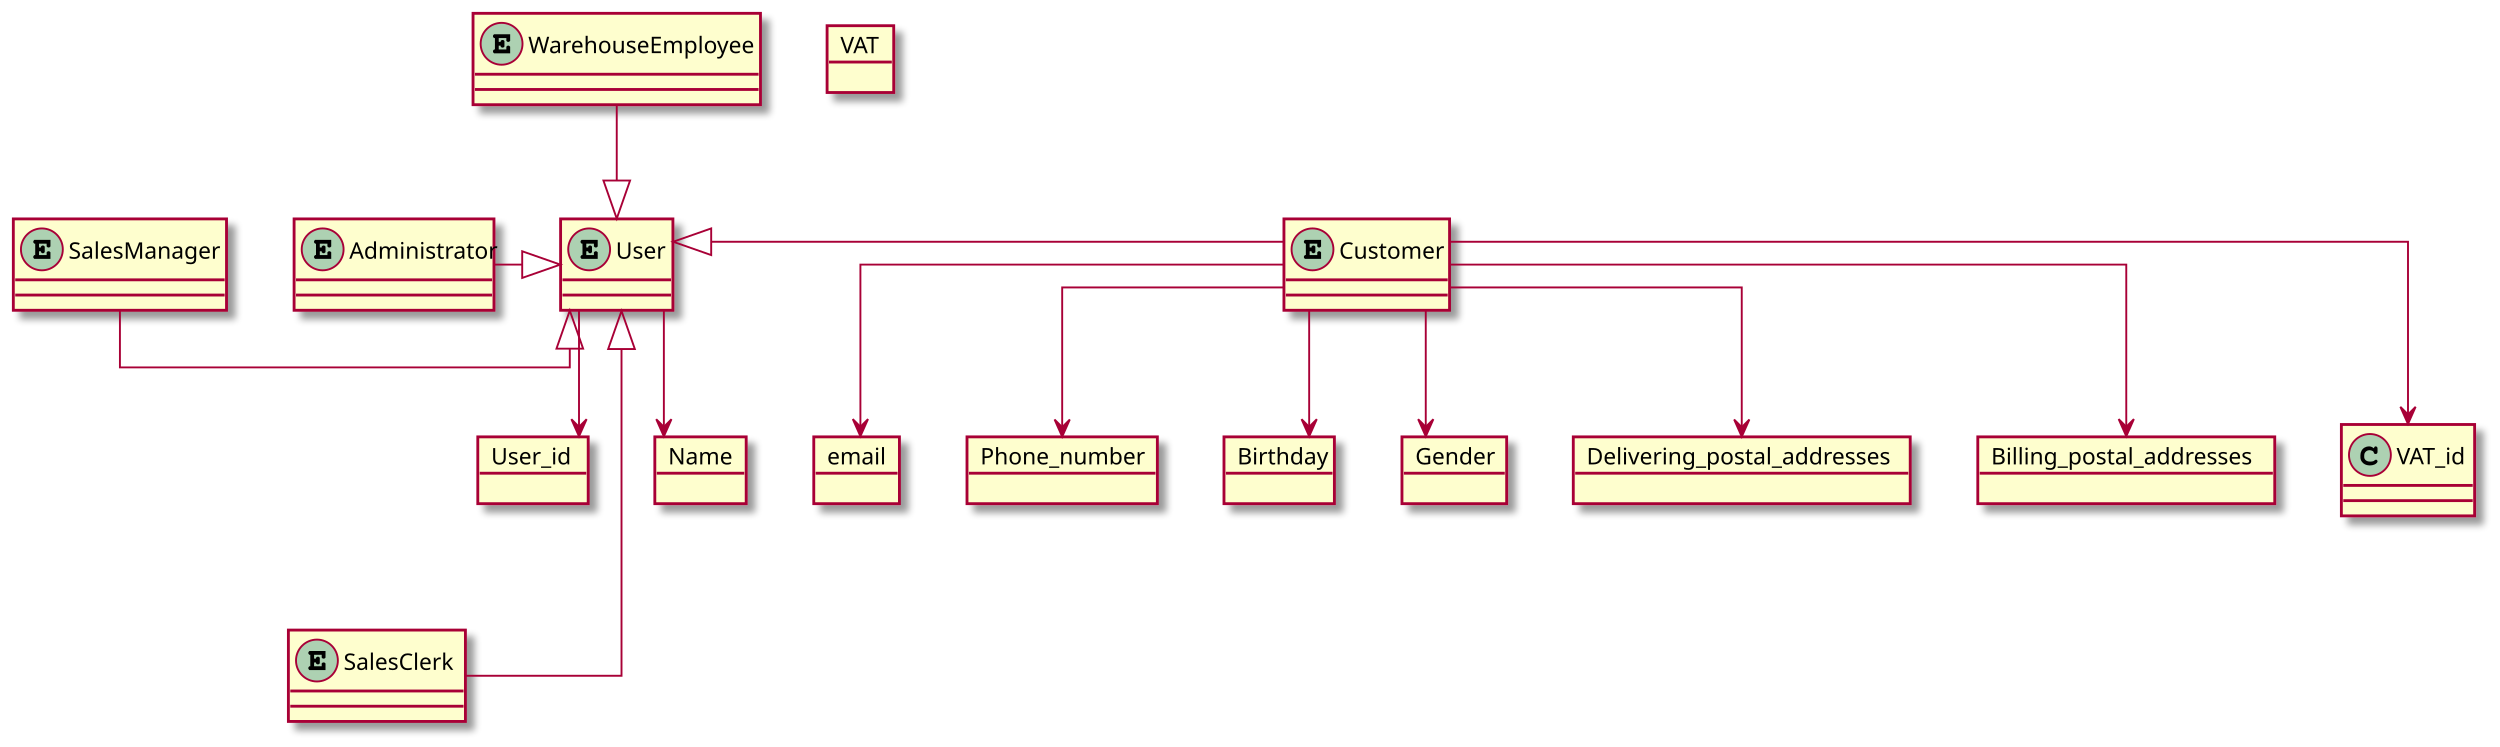
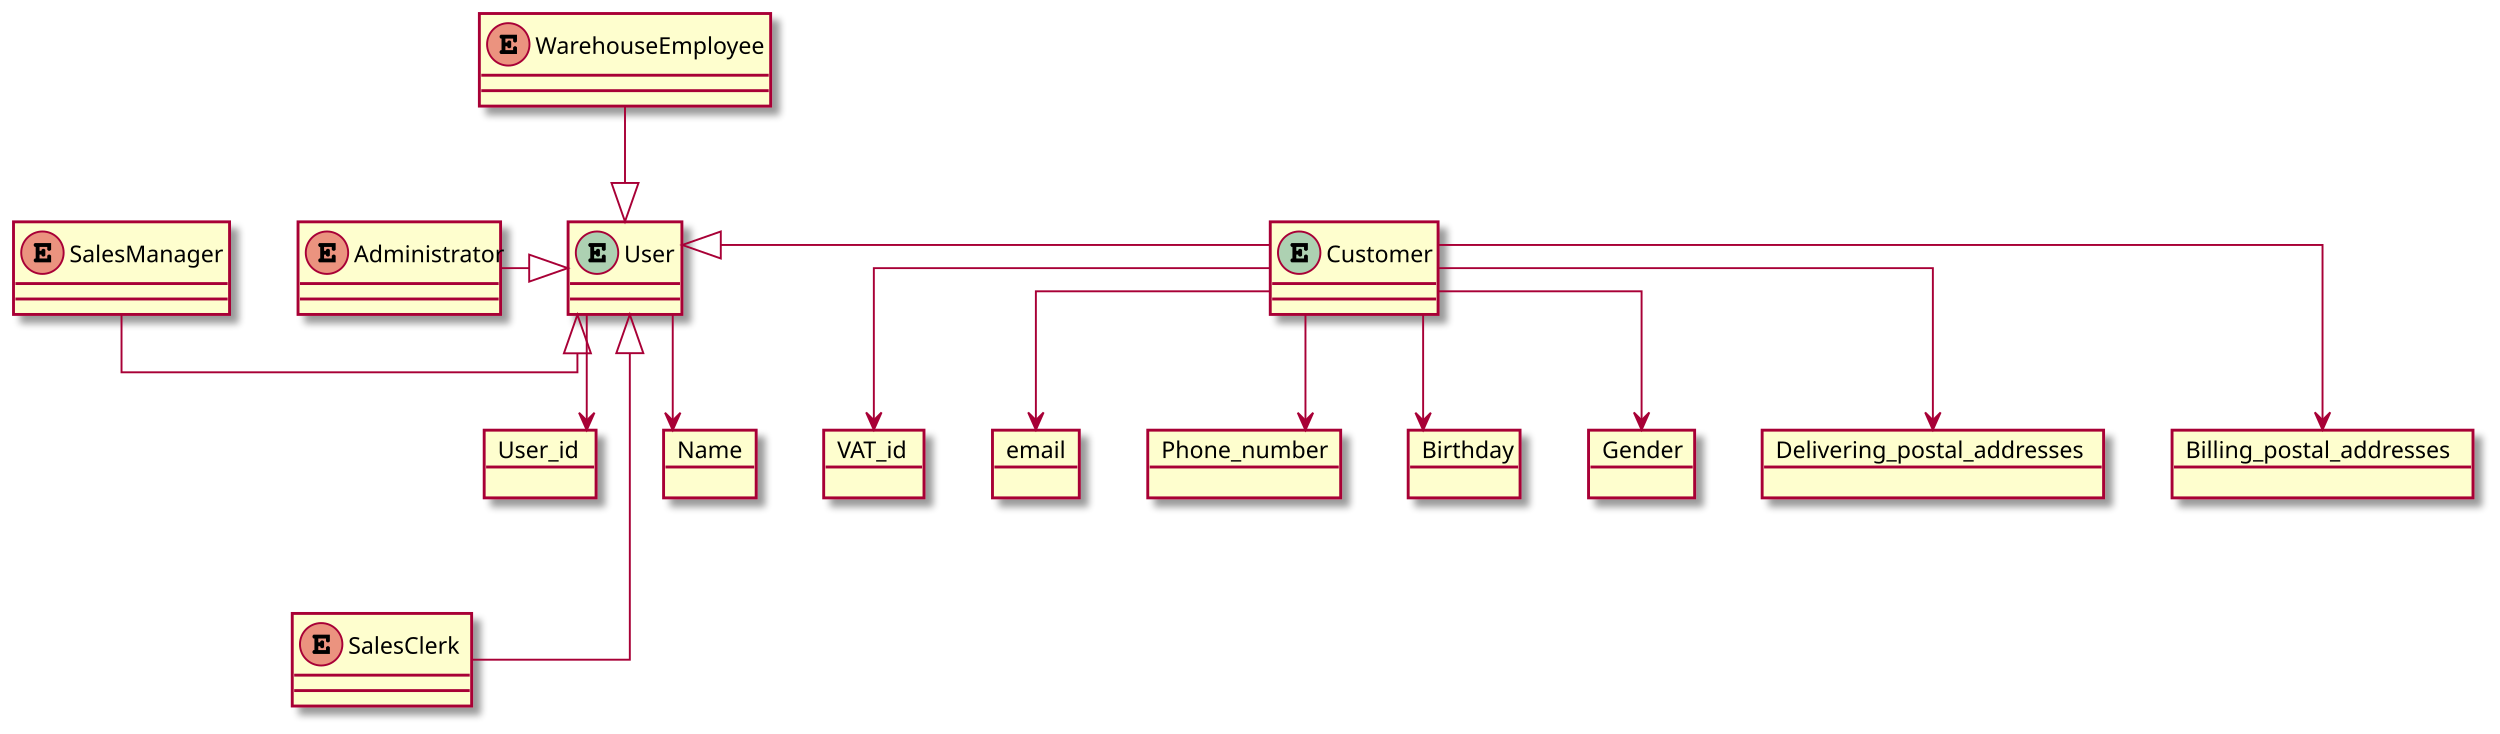
- <svg xmlns="http://www.w3.org/2000/svg" contentScriptType="application/ecmascript" contentStyleType="text/css" height="353.7px" preserveAspectRatio="none" style="width:1182px;height:353px;" version="1.1" viewBox="0 0 1182 353" width="1182.6px" zoomAndPan="magnify">
+ <svg xmlns="http://www.w3.org/2000/svg" contentScriptType="application/ecmascript" contentStyleType="text/css" height="380px" preserveAspectRatio="none" style="width:1296px;height:380px;background:#FFFFFF;" version="1.1" viewBox="0 0 1296 380" width="1296px" zoomAndPan="magnify">
  <defs>
-     <filter height="300%" id="f14wcmau932thg" width="300%" x="-1" y="-1">
-       <feGaussianBlur result="blurOut" stdDeviation="1.8" />
+     <filter height="300%" id="fyjrek4fvfn3y" width="300%" x="-1" y="-1">
+       <feGaussianBlur result="blurOut" stdDeviation="2.0" />
      <feColorMatrix in="blurOut" result="blurOut2" type="matrix" values="0 0 0 0 0 0 0 0 0 0 0 0 0 0 0 0 0 0 .4 0" />
-       <feOffset dx="3.6" dy="3.6" in="blurOut2" result="blurOut3" />
+       <feOffset dx="4.0" dy="4.0" in="blurOut2" result="blurOut3" />
      <feBlend in="SourceGraphic" in2="blurOut3" mode="normal" />
    </filter>
  </defs>
  <g>
-     <rect codeLine="7" fill="#FEFECE" filter="url(#f14wcmau932thg)" height="43.2" id="Customer" style="stroke:#A80036;stroke-width:1.35;" width="78.3" x="607.05" y="103.5" />
-     <ellipse cx="620.55" cy="117.9" fill="#ADD1B2" rx="9.9" ry="9.9" style="stroke:#A80036;stroke-width:0.9;" />
-     <path d="M619.2,118.8 L619.2,120.6 L622.8,120.6 L622.8,119.7 L622.8,119.264 L623.362,118.8 L623.7,118.8 L624.038,118.8 L624.6,119.264 L624.6,119.7 L624.6,122.4 L617.4,122.4 L616.964,122.4 L616.5,121.838 L616.5,121.5 L616.5,121.162 L616.964,120.6 L617.4,120.6 L617.4,120.6 L617.4,115.2 L617.4,115.2 L616.964,115.2 L616.5,114.638 L616.5,114.3 L616.5,113.963 L616.964,113.4 L617.4,113.4 L624.6,113.4 L624.6,116.1 L624.6,116.536 L624.038,117 L623.7,117 L623.362,117 L622.8,116.536 L622.8,116.1 L622.8,115.2 L619.2,115.2 L619.2,117 L620.1,117 L620.1,116.564 L620.1,116.564 L620.663,116.1 L621,116.1 L621.337,116.1 L621.9,116.564 L621.9,117 L621.9,118.8 L621.9,119.236 L621.337,119.7 L621.337,119.7 L621,119.7 L620.663,119.7 L620.1,119.236 L620.1,119.236 L620.1,118.8 L619.2,118.8 Z " fill="#000000" />
-     <text fill="#000000" font-family="sans-serif" font-size="10.8" lengthAdjust="spacing" textLength="49.5" x="633.15" y="122.319">Customer</text>
-     <line style="stroke:#A80036;stroke-width:1.35;" x1="607.95" x2="684.45" y1="132.3" y2="132.3" />
-     <line style="stroke:#A80036;stroke-width:1.35;" x1="607.95" x2="684.45" y1="139.5" y2="139.5" />
-     <rect codeLine="8" fill="#FEFECE" filter="url(#f14wcmau932thg)" height="43.2" id="User" style="stroke:#A80036;stroke-width:1.35;" width="53.1" x="265.05" y="103.5" />
-     <ellipse cx="278.55" cy="117.9" fill="#ADD1B2" rx="9.9" ry="9.9" style="stroke:#A80036;stroke-width:0.9;" />
-     <path d="M277.2,118.8 L277.2,120.6 L280.8,120.6 L280.8,119.7 L280.8,119.264 L281.363,118.8 L281.7,118.8 L282.038,118.8 L282.6,119.264 L282.6,119.7 L282.6,122.4 L275.4,122.4 L274.964,122.4 L274.5,121.838 L274.5,121.5 L274.5,121.162 L274.964,120.6 L275.4,120.6 L275.4,120.6 L275.4,115.2 L275.4,115.2 L274.964,115.2 L274.5,114.638 L274.5,114.3 L274.5,113.963 L274.964,113.4 L275.4,113.4 L282.6,113.4 L282.6,116.1 L282.6,116.536 L282.038,117 L281.7,117 L281.363,117 L280.8,116.536 L280.8,116.1 L280.8,115.2 L277.2,115.2 L277.2,117 L278.1,117 L278.1,116.564 L278.1,116.564 L278.663,116.1 L279,116.1 L279.337,116.1 L279.9,116.564 L279.9,117 L279.9,118.8 L279.9,119.236 L279.337,119.7 L279.337,119.7 L279,119.7 L278.663,119.7 L278.1,119.236 L278.1,119.236 L278.1,118.8 L277.2,118.8 Z " fill="#000000" />
-     <text fill="#000000" font-family="sans-serif" font-size="10.8" lengthAdjust="spacing" textLength="24.3" x="291.15" y="122.319">User</text>
-     <line style="stroke:#A80036;stroke-width:1.35;" x1="265.95" x2="317.25" y1="132.3" y2="132.3" />
-     <line style="stroke:#A80036;stroke-width:1.35;" x1="265.95" x2="317.25" y1="139.5" y2="139.5" />
-     <rect codeLine="9" fill="#FEFECE" filter="url(#f14wcmau932thg)" height="43.2" id="WarehouseEmployee" style="stroke:#A80036;stroke-width:1.35;" width="135.9" x="223.65" y="6.3" />
-     <ellipse cx="237.15" cy="20.7" fill="#ADD1B2" rx="9.9" ry="9.9" style="stroke:#A80036;stroke-width:0.9;" />
-     <path d="M235.8,21.6 L235.8,23.4 L239.4,23.4 L239.4,22.5 L239.4,22.064 L239.963,21.6 L240.3,21.6 L240.637,21.6 L241.2,22.064 L241.2,22.5 L241.2,25.2 L234,25.2 L233.564,25.2 L233.1,24.637 L233.1,24.3 L233.1,23.962 L233.564,23.4 L234,23.4 L234,23.4 L234,18 L234,18 L233.564,18 L233.1,17.438 L233.1,17.1 L233.1,16.762 L233.564,16.2 L234,16.2 L241.2,16.2 L241.2,18.9 L241.2,19.336 L240.637,19.8 L240.3,19.8 L239.963,19.8 L239.4,19.336 L239.4,18.9 L239.4,18 L235.8,18 L235.8,19.8 L236.7,19.8 L236.7,19.364 L236.7,19.364 L237.262,18.9 L237.6,18.9 L237.938,18.9 L238.5,19.364 L238.5,19.8 L238.5,21.6 L238.5,22.036 L237.938,22.5 L237.938,22.5 L237.6,22.5 L237.262,22.5 L236.7,22.036 L236.7,22.036 L236.7,21.6 L235.8,21.6 Z " fill="#000000" />
-     <text fill="#000000" font-family="sans-serif" font-size="10.8" lengthAdjust="spacing" textLength="107.1" x="249.75" y="25.119">WarehouseEmployee</text>
-     <line style="stroke:#A80036;stroke-width:1.35;" x1="224.55" x2="358.65" y1="35.1" y2="35.1" />
-     <line style="stroke:#A80036;stroke-width:1.35;" x1="224.55" x2="358.65" y1="42.3" y2="42.3" />
-     <rect codeLine="10" fill="#FEFECE" filter="url(#f14wcmau932thg)" height="43.2" id="SalesClerk" style="stroke:#A80036;stroke-width:1.35;" width="83.7" x="136.35" y="297.9" />
-     <ellipse cx="149.85" cy="312.3" fill="#ADD1B2" rx="9.9" ry="9.9" style="stroke:#A80036;stroke-width:0.9;" />
-     <path d="M148.5,313.2 L148.5,315 L152.1,315 L152.1,314.1 L152.1,313.664 L152.662,313.2 L153,313.2 L153.338,313.2 L153.9,313.664 L153.9,314.1 L153.9,316.8 L146.7,316.8 L146.264,316.8 L145.8,316.238 L145.8,315.9 L145.8,315.562 L146.264,315 L146.7,315 L146.7,315 L146.7,309.6 L146.7,309.6 L146.264,309.6 L145.8,309.038 L145.8,308.7 L145.8,308.363 L146.264,307.8 L146.7,307.8 L153.9,307.8 L153.9,310.5 L153.9,310.936 L153.338,311.4 L153,311.4 L152.662,311.4 L152.1,310.936 L152.1,310.5 L152.1,309.6 L148.5,309.6 L148.5,311.4 L149.4,311.4 L149.4,310.964 L149.4,310.964 L149.963,310.5 L150.3,310.5 L150.637,310.5 L151.2,310.964 L151.2,311.4 L151.2,313.2 L151.2,313.636 L150.637,314.1 L150.637,314.1 L150.3,314.1 L149.963,314.1 L149.4,313.636 L149.4,313.636 L149.4,313.2 L148.5,313.2 Z " fill="#000000" />
-     <text fill="#000000" font-family="sans-serif" font-size="10.8" lengthAdjust="spacing" textLength="54.9" x="162.45" y="316.719">SalesClerk</text>
-     <line style="stroke:#A80036;stroke-width:1.35;" x1="137.25" x2="219.15" y1="326.7" y2="326.7" />
-     <line style="stroke:#A80036;stroke-width:1.35;" x1="137.25" x2="219.15" y1="333.9" y2="333.9" />
-     <rect codeLine="11" fill="#FEFECE" filter="url(#f14wcmau932thg)" height="43.2" id="SalesManager" style="stroke:#A80036;stroke-width:1.35;" width="100.8" x="6.3" y="103.5" />
-     <ellipse cx="19.8" cy="117.9" fill="#ADD1B2" rx="9.9" ry="9.9" style="stroke:#A80036;stroke-width:0.9;" />
-     <path d="M18.45,118.8 L18.45,120.6 L22.05,120.6 L22.05,119.7 L22.05,119.264 L22.613,118.8 L22.95,118.8 L23.288,118.8 L23.85,119.264 L23.85,119.7 L23.85,122.4 L16.65,122.4 L16.214,122.4 L15.75,121.838 L15.75,121.5 L15.75,121.162 L16.214,120.6 L16.65,120.6 L16.65,120.6 L16.65,115.2 L16.65,115.2 L16.214,115.2 L15.75,114.638 L15.75,114.3 L15.75,113.963 L16.214,113.4 L16.65,113.4 L23.85,113.4 L23.85,116.1 L23.85,116.536 L23.288,117 L22.95,117 L22.613,117 L22.05,116.536 L22.05,116.1 L22.05,115.2 L18.45,115.2 L18.45,117 L19.35,117 L19.35,116.564 L19.35,116.564 L19.913,116.1 L20.25,116.1 L20.587,116.1 L21.15,116.564 L21.15,117 L21.15,118.8 L21.15,119.236 L20.587,119.7 L20.587,119.7 L20.25,119.7 L19.913,119.7 L19.35,119.236 L19.35,119.236 L19.35,118.8 L18.45,118.8 Z " fill="#000000" />
-     <text fill="#000000" font-family="sans-serif" font-size="10.8" lengthAdjust="spacing" textLength="72" x="32.4" y="122.319">SalesManager</text>
-     <line style="stroke:#A80036;stroke-width:1.35;" x1="7.2" x2="106.2" y1="132.3" y2="132.3" />
-     <line style="stroke:#A80036;stroke-width:1.35;" x1="7.2" x2="106.2" y1="139.5" y2="139.5" />
-     <rect codeLine="12" fill="#FEFECE" filter="url(#f14wcmau932thg)" height="43.2" id="Administrator" style="stroke:#A80036;stroke-width:1.35;" width="94.5" x="139.05" y="103.5" />
-     <ellipse cx="152.55" cy="117.9" fill="#ADD1B2" rx="9.9" ry="9.9" style="stroke:#A80036;stroke-width:0.9;" />
-     <path d="M151.2,118.8 L151.2,120.6 L154.8,120.6 L154.8,119.7 L154.8,119.264 L155.363,118.8 L155.7,118.8 L156.037,118.8 L156.6,119.264 L156.6,119.7 L156.6,122.4 L149.4,122.4 L148.964,122.4 L148.5,121.838 L148.5,121.5 L148.5,121.162 L148.964,120.6 L149.4,120.6 L149.4,120.6 L149.4,115.2 L149.4,115.2 L148.964,115.2 L148.5,114.638 L148.5,114.3 L148.5,113.963 L148.964,113.4 L149.4,113.4 L156.6,113.4 L156.6,116.1 L156.6,116.536 L156.037,117 L155.7,117 L155.363,117 L154.8,116.536 L154.8,116.1 L154.8,115.2 L151.2,115.2 L151.2,117 L152.1,117 L152.1,116.564 L152.1,116.564 L152.662,116.1 L153,116.1 L153.338,116.1 L153.9,116.564 L153.9,117 L153.9,118.8 L153.9,119.236 L153.338,119.7 L153.338,119.7 L153,119.7 L152.662,119.7 L152.1,119.236 L152.1,119.236 L152.1,118.8 L151.2,118.8 Z " fill="#000000" />
-     <text fill="#000000" font-family="sans-serif" font-size="10.8" lengthAdjust="spacing" textLength="65.7" x="165.15" y="122.319">Administrator</text>
-     <line style="stroke:#A80036;stroke-width:1.35;" x1="139.95" x2="232.65" y1="132.3" y2="132.3" />
-     <line style="stroke:#A80036;stroke-width:1.35;" x1="139.95" x2="232.65" y1="139.5" y2="139.5" />
-     <rect fill="#FEFECE" filter="url(#f14wcmau932thg)" height="31.584" style="stroke:#A80036;stroke-width:1.35;" width="31.5" x="391.05" y="12.15" />
-     <text fill="#000000" font-family="sans-serif" font-size="10.8" lengthAdjust="spacing" textLength="18.9" x="397.35" y="25.161">VAT</text>
-     <line style="stroke:#A80036;stroke-width:1.35;" x1="391.95" x2="421.65" y1="29.334" y2="29.334" />
-     <rect fill="#FEFECE" filter="url(#f14wcmau932thg)" height="31.584" style="stroke:#A80036;stroke-width:1.35;" width="40.5" x="384.75" y="206.55" />
-     <text fill="#000000" font-family="sans-serif" font-size="10.8" lengthAdjust="spacing" textLength="27.9" x="391.05" y="219.561">email</text>
-     <line style="stroke:#A80036;stroke-width:1.35;" x1="385.65" x2="424.35" y1="223.734" y2="223.734" />
-     <rect fill="#FEFECE" filter="url(#f14wcmau932thg)" height="31.584" style="stroke:#A80036;stroke-width:1.35;" width="90" x="457.2" y="206.55" />
-     <text fill="#000000" font-family="sans-serif" font-size="10.8" lengthAdjust="spacing" textLength="77.4" x="463.5" y="219.561">Phone_number</text>
-     <line style="stroke:#A80036;stroke-width:1.35;" x1="458.1" x2="546.3" y1="223.734" y2="223.734" />
-     <rect fill="#FEFECE" filter="url(#f14wcmau932thg)" height="31.584" style="stroke:#A80036;stroke-width:1.35;" width="52.2" x="578.7" y="206.55" />
-     <text fill="#000000" font-family="sans-serif" font-size="10.8" lengthAdjust="spacing" textLength="39.6" x="585" y="219.561">Birthday</text>
-     <line style="stroke:#A80036;stroke-width:1.35;" x1="579.6" x2="630" y1="223.734" y2="223.734" />
-     <rect fill="#FEFECE" filter="url(#f14wcmau932thg)" height="31.584" style="stroke:#A80036;stroke-width:1.35;" width="49.5" x="662.85" y="206.55" />
-     <text fill="#000000" font-family="sans-serif" font-size="10.8" lengthAdjust="spacing" textLength="36.9" x="669.15" y="219.561">Gender</text>
-     <line style="stroke:#A80036;stroke-width:1.35;" x1="663.75" x2="711.45" y1="223.734" y2="223.734" />
-     <rect fill="#FEFECE" filter="url(#f14wcmau932thg)" height="31.584" style="stroke:#A80036;stroke-width:1.35;" width="159.3" x="743.85" y="206.55" />
-     <text fill="#000000" font-family="sans-serif" font-size="10.8" lengthAdjust="spacing" textLength="146.7" x="750.15" y="219.561">Delivering_postal_addresses</text>
-     <line style="stroke:#A80036;stroke-width:1.35;" x1="744.75" x2="902.25" y1="223.734" y2="223.734" />
-     <rect fill="#FEFECE" filter="url(#f14wcmau932thg)" height="31.584" style="stroke:#A80036;stroke-width:1.35;" width="140.4" x="935.1" y="206.55" />
-     <text fill="#000000" font-family="sans-serif" font-size="10.8" lengthAdjust="spacing" textLength="127.8" x="941.4" y="219.561">Billing_postal_addresses</text>
-     <line style="stroke:#A80036;stroke-width:1.35;" x1="936" x2="1074.6" y1="223.734" y2="223.734" />
-     <rect fill="#FEFECE" filter="url(#f14wcmau932thg)" height="43.2" id="VAT_id" style="stroke:#A80036;stroke-width:1.35;" width="63" x="1107" y="200.7" />
-     <ellipse cx="1120.5" cy="215.1" fill="#ADD1B2" rx="9.9" ry="9.9" style="stroke:#A80036;stroke-width:0.9;" />
-     <path d="M1122.3,211.95 Q1122.483,211.5 1122.694,211.275 Q1122.905,211.05 1123.144,211.05 Q1123.566,211.05 1123.833,211.303 Q1124.1,211.556 1124.1,212.147 L1124.1,213.553 Q1124.1,214.144 1123.847,214.397 Q1123.594,214.65 1123.2,214.65 Q1122.848,214.65 1122.623,214.495 Q1122.398,214.341 1122.3,213.933 Q1122.258,213.652 1122.103,213.497 Q1121.822,213.202 1121.316,213.033 Q1120.809,212.85 1120.303,212.85 Q1119.67,212.85 1119.136,213.103 Q1118.616,213.356 1118.208,213.919 Q1117.8,214.481 1117.8,215.255 L1117.8,216.084 Q1117.8,217.012 1118.559,217.631 Q1119.319,218.25 1120.669,218.25 Q1121.47,218.25 1122.033,218.067 Q1122.356,217.969 1122.722,217.645 Q1122.961,217.463 1123.088,217.406 Q1123.214,217.35 1123.369,217.35 Q1123.664,217.35 1123.875,217.589 Q1124.1,217.814 1124.1,218.137 Q1124.1,218.447 1123.791,218.812 Q1123.341,219.347 1122.623,219.642 Q1121.681,220.05 1120.528,220.05 Q1119.178,220.05 1118.095,219.516 Q1117.223,219.094 1116.605,218.18 Q1116,217.266 1116,216.183 L1116,215.198 Q1116,214.073 1116.534,213.089 Q1117.083,212.105 1118.025,211.584 Q1118.981,211.05 1120.05,211.05 Q1120.697,211.05 1121.259,211.275 Q1121.822,211.5 1122.3,211.95 Z " fill="#000000" />
-     <text fill="#000000" font-family="sans-serif" font-size="10.8" lengthAdjust="spacing" textLength="34.2" x="1133.1" y="219.519">VAT_id</text>
-     <line style="stroke:#A80036;stroke-width:1.35;" x1="1107.9" x2="1169.1" y1="229.5" y2="229.5" />
-     <line style="stroke:#A80036;stroke-width:1.35;" x1="1107.9" x2="1169.1" y1="236.7" y2="236.7" />
-     <rect fill="#FEFECE" filter="url(#f14wcmau932thg)" height="31.584" style="stroke:#A80036;stroke-width:1.35;" width="52.2" x="225.9" y="206.55" />
-     <text fill="#000000" font-family="sans-serif" font-size="10.8" lengthAdjust="spacing" textLength="39.6" x="232.2" y="219.561">User_id</text>
-     <line style="stroke:#A80036;stroke-width:1.35;" x1="226.8" x2="277.2" y1="223.734" y2="223.734" />
-     <rect fill="#FEFECE" filter="url(#f14wcmau932thg)" height="31.584" style="stroke:#A80036;stroke-width:1.35;" width="43.2" x="309.6" y="206.55" />
-     <text fill="#000000" font-family="sans-serif" font-size="10.8" lengthAdjust="spacing" textLength="30.6" x="315.9" y="219.561">Name</text>
-     <line style="stroke:#A80036;stroke-width:1.35;" x1="310.5" x2="351.9" y1="223.734" y2="223.734" />
-     <path codeLine="21" d="M685.656,114.3 C802.476,114.3 1138.5,114.3 1138.5,114.3 C1138.5,114.3 1138.5,195.948 1138.5,195.948 " fill="none" id="Customer-to-VAT_id" style="stroke:#A80036;stroke-width:0.9;" />
-     <polygon fill="#A80036" points="1138.5,200.448,1142.1,192.348,1138.5,195.948,1134.9,192.348,1138.5,200.448" style="stroke:#A80036;stroke-width:0.9;" />
-     <path codeLine="22" d="M606.933,125.1 C539.019,125.1 406.8,125.1 406.8,125.1 C406.8,125.1 406.8,201.753 406.8,201.753 " fill="none" id="Customer-to-email" style="stroke:#A80036;stroke-width:0.9;" />
-     <polygon fill="#A80036" points="406.8,206.253,410.4,198.153,406.8,201.753,403.2,198.153,406.8,206.253" style="stroke:#A80036;stroke-width:0.9;" />
-     <path codeLine="23" d="M606.852,135.9 C564.219,135.9 502.2,135.9 502.2,135.9 C502.2,135.9 502.2,201.951 502.2,201.951 " fill="none" id="Customer-to-Phone_number" style="stroke:#A80036;stroke-width:0.9;" />
-     <polygon fill="#A80036" points="502.2,206.451,505.8,198.351,502.2,201.951,498.6,198.351,502.2,206.451" style="stroke:#A80036;stroke-width:0.9;" />
-     <path codeLine="24" d="M618.975,146.916 C618.975,146.916 618.975,201.807 618.975,201.807 " fill="none" id="Customer-to-Birthday" style="stroke:#A80036;stroke-width:0.9;" />
-     <polygon fill="#A80036" points="618.975,206.307,622.575,198.207,618.975,201.807,615.375,198.207,618.975,206.307" style="stroke:#A80036;stroke-width:0.9;" />
-     <path codeLine="25" d="M674.1,146.916 C674.1,146.916 674.1,201.807 674.1,201.807 " fill="none" id="Customer-to-Gender" style="stroke:#A80036;stroke-width:0.9;" />
-     <polygon fill="#A80036" points="674.1,206.307,677.7,198.207,674.1,201.807,670.5,198.207,674.1,206.307" style="stroke:#A80036;stroke-width:0.9;" />
-     <path codeLine="26" d="M685.548,135.9 C737.784,135.9 823.5,135.9 823.5,135.9 C823.5,135.9 823.5,201.951 823.5,201.951 " fill="none" id="Customer-to-Delivering_postal_addresses" style="stroke:#A80036;stroke-width:0.9;" />
-     <polygon fill="#A80036" points="823.5,206.451,827.1,198.351,823.5,201.951,819.9,198.351,823.5,206.451" style="stroke:#A80036;stroke-width:0.9;" />
-     <path codeLine="27" d="M685.656,125.1 C778.941,125.1 1005.3,125.1 1005.3,125.1 C1005.3,125.1 1005.3,201.753 1005.3,201.753 " fill="none" id="Customer-to-Billing_postal_addresses" style="stroke:#A80036;stroke-width:0.9;" />
-     <polygon fill="#A80036" points="1005.3,206.253,1008.9,198.153,1005.3,201.753,1001.7,198.153,1005.3,206.253" style="stroke:#A80036;stroke-width:0.9;" />
-     <path codeLine="31" d="M273.753,146.916 C273.753,146.916 273.753,201.807 273.753,201.807 " fill="none" id="User-to-User_id" style="stroke:#A80036;stroke-width:0.9;" />
-     <polygon fill="#A80036" points="273.753,206.307,277.353,198.207,273.753,201.807,270.153,198.207,273.753,206.307" style="stroke:#A80036;stroke-width:0.9;" />
-     <path codeLine="32" d="M313.875,146.916 C313.875,146.916 313.875,201.807 313.875,201.807 " fill="none" id="User-to-Name" style="stroke:#A80036;stroke-width:0.9;" />
-     <polygon fill="#A80036" points="313.875,206.307,317.475,198.207,313.875,201.807,310.275,198.207,313.875,206.307" style="stroke:#A80036;stroke-width:0.9;" />
-     <path codeLine="34" d="M336.249,114.3 C336.249,114.3 606.843,114.3 606.843,114.3 " fill="none" id="User-backto-Customer" style="stroke:#A80036;stroke-width:0.9;" />
-     <polygon fill="none" points="336.249,120.6,318.249,114.3,336.249,108,336.249,120.6" style="stroke:#A80036;stroke-width:0.9;" />
-     <path codeLine="35" d="M291.6,49.716 C291.6,49.716 291.6,85.356 291.6,85.356 " fill="none" id="WarehouseEmployee-to-User" style="stroke:#A80036;stroke-width:0.9;" />
-     <polygon fill="none" points="297.9,85.356,291.6,103.356,285.3,85.356,297.9,85.356" style="stroke:#A80036;stroke-width:0.9;" />
-     <path codeLine="36" d="M293.85,165.024 C293.85,165.024 293.85,319.5 293.85,319.5 C293.85,319.5 253.35,319.5 220.275,319.5 " fill="none" id="User-backto-SalesClerk" style="stroke:#A80036;stroke-width:0.9;" />
-     <polygon fill="none" points="287.55,165.024,293.85,147.024,300.15,165.024,287.55,165.024" style="stroke:#A80036;stroke-width:0.9;" />
-     <path codeLine="37" d="M56.7,146.844 C56.7,159.777 56.7,173.7 56.7,173.7 C56.7,173.7 269.397,173.7 269.397,173.7 C269.397,173.7 269.397,164.844 269.397,164.844 " fill="none" id="SalesManager-to-User" style="stroke:#A80036;stroke-width:0.9;" />
-     <polygon fill="none" points="263.097,164.844,269.397,146.844,275.697,164.844,263.097,164.844" style="stroke:#A80036;stroke-width:0.9;" />
-     <path codeLine="38" d="M233.712,125.1 C233.712,125.1 246.897,125.1 246.897,125.1 " fill="none" id="Administrator-to-User" style="stroke:#A80036;stroke-width:0.9;" />
-     <polygon fill="none" points="246.897,118.8,264.897,125.1,246.897,131.4,246.897,118.8" style="stroke:#A80036;stroke-width:0.9;" />
+     <rect codeLine="7" fill="#FEFECE" filter="url(#fyjrek4fvfn3y)" height="48" id="Customer" style="stroke:#A80036;stroke-width:1.5;" width="87" x="658.5" y="115" />
+     <ellipse cx="673.5" cy="131" fill="#ADD1B2" rx="11" ry="11" style="stroke:#A80036;stroke-width:1.0;" />
+     <path d="M672,132 L672,134 L676,134 L676,133 L676,132.516 L676.625,132 L677,132 L677.375,132 L678,132.516 L678,133 L678,136 L670,136 L669.516,136 L669,135.375 L669,135 L669,134.625 L669.516,134 L670,134 L670,134 L670,128 L670,128 L669.516,128 L669,127.375 L669,127 L669,126.625 L669.516,126 L670,126 L678,126 L678,129 L678,129.484 L677.375,130 L677,130 L676.625,130 L676,129.484 L676,129 L676,128 L672,128 L672,130 L673,130 L673,129.516 L673,129.516 L673.625,129 L674,129 L674.375,129 L675,129.516 L675,130 L675,132 L675,132.484 L674.375,133 L674.375,133 L674,133 L673.625,133 L673,132.484 L673,132.484 L673,132 L672,132 Z " fill="#000000" />
+     <text fill="#000000" font-family="sans-serif" font-size="12" lengthAdjust="spacing" textLength="55" x="687.5" y="135.91">Customer</text>
+     <line style="stroke:#A80036;stroke-width:1.5;" x1="659.5" x2="744.5" y1="147" y2="147" />
+     <line style="stroke:#A80036;stroke-width:1.5;" x1="659.5" x2="744.5" y1="155" y2="155" />
+     <rect codeLine="8" fill="#FEFECE" filter="url(#fyjrek4fvfn3y)" height="48" id="User" style="stroke:#A80036;stroke-width:1.5;" width="59" x="294.5" y="115" />
+     <ellipse cx="309.5" cy="131" fill="#ADD1B2" rx="11" ry="11" style="stroke:#A80036;stroke-width:1.0;" />
+     <path d="M308,132 L308,134 L312,134 L312,133 L312,132.516 L312.625,132 L313,132 L313.375,132 L314,132.516 L314,133 L314,136 L306,136 L305.516,136 L305,135.375 L305,135 L305,134.625 L305.516,134 L306,134 L306,134 L306,128 L306,128 L305.516,128 L305,127.375 L305,127 L305,126.625 L305.516,126 L306,126 L314,126 L314,129 L314,129.484 L313.375,130 L313,130 L312.625,130 L312,129.484 L312,129 L312,128 L308,128 L308,130 L309,130 L309,129.516 L309,129.516 L309.625,129 L310,129 L310.375,129 L311,129.516 L311,130 L311,132 L311,132.484 L310.375,133 L310.375,133 L310,133 L309.625,133 L309,132.484 L309,132.484 L309,132 L308,132 Z " fill="#000000" />
+     <text fill="#000000" font-family="sans-serif" font-size="12" lengthAdjust="spacing" textLength="27" x="323.5" y="135.91">User</text>
+     <line style="stroke:#A80036;stroke-width:1.5;" x1="295.5" x2="352.5" y1="147" y2="147" />
+     <line style="stroke:#A80036;stroke-width:1.5;" x1="295.5" x2="352.5" y1="155" y2="155" />
+     <rect codeLine="9" fill="#FEFECE" filter="url(#fyjrek4fvfn3y)" height="48" id="WarehouseEmployee" style="stroke:#A80036;stroke-width:1.5;" width="151" x="248.5" y="7" />
+     <ellipse cx="263.5" cy="23" fill="#EB937F" rx="11" ry="11" style="stroke:#A80036;stroke-width:1.0;" />
+     <path d="M262,24 L262,26 L266,26 L266,25 L266,24.516 L266.625,24 L267,24 L267.375,24 L268,24.516 L268,25 L268,28 L260,28 L259.516,28 L259,27.375 L259,27 L259,26.625 L259.516,26 L260,26 L260,26 L260,20 L260,20 L259.516,20 L259,19.375 L259,19 L259,18.625 L259.516,18 L260,18 L268,18 L268,21 L268,21.484 L267.375,22 L267,22 L266.625,22 L266,21.484 L266,21 L266,20 L262,20 L262,22 L263,22 L263,21.516 L263,21.516 L263.625,21 L264,21 L264.375,21 L265,21.516 L265,22 L265,24 L265,24.484 L264.375,25 L264.375,25 L264,25 L263.625,25 L263,24.484 L263,24.484 L263,24 L262,24 Z " fill="#000000" />
+     <text fill="#000000" font-family="sans-serif" font-size="12" lengthAdjust="spacing" textLength="119" x="277.5" y="27.91">WarehouseEmployee</text>
+     <line style="stroke:#A80036;stroke-width:1.5;" x1="249.5" x2="398.5" y1="39" y2="39" />
+     <line style="stroke:#A80036;stroke-width:1.5;" x1="249.5" x2="398.5" y1="47" y2="47" />
+     <rect codeLine="10" fill="#FEFECE" filter="url(#fyjrek4fvfn3y)" height="48" id="SalesClerk" style="stroke:#A80036;stroke-width:1.5;" width="93" x="151.5" y="318" />
+     <ellipse cx="166.5" cy="334" fill="#EB937F" rx="11" ry="11" style="stroke:#A80036;stroke-width:1.0;" />
+     <path d="M165,335 L165,337 L169,337 L169,336 L169,335.516 L169.625,335 L170,335 L170.375,335 L171,335.516 L171,336 L171,339 L163,339 L162.516,339 L162,338.375 L162,338 L162,337.625 L162.516,337 L163,337 L163,337 L163,331 L163,331 L162.516,331 L162,330.375 L162,330 L162,329.625 L162.516,329 L163,329 L171,329 L171,332 L171,332.484 L170.375,333 L170,333 L169.625,333 L169,332.484 L169,332 L169,331 L165,331 L165,333 L166,333 L166,332.516 L166,332.516 L166.625,332 L167,332 L167.375,332 L168,332.516 L168,333 L168,335 L168,335.484 L167.375,336 L167.375,336 L167,336 L166.625,336 L166,335.484 L166,335.484 L166,335 L165,335 Z " fill="#000000" />
+     <text fill="#000000" font-family="sans-serif" font-size="12" lengthAdjust="spacing" textLength="61" x="180.5" y="338.91">SalesClerk</text>
+     <line style="stroke:#A80036;stroke-width:1.5;" x1="152.5" x2="243.5" y1="350" y2="350" />
+     <line style="stroke:#A80036;stroke-width:1.5;" x1="152.5" x2="243.5" y1="358" y2="358" />
+     <rect codeLine="11" fill="#FEFECE" filter="url(#fyjrek4fvfn3y)" height="48" id="SalesManager" style="stroke:#A80036;stroke-width:1.5;" width="112" x="7" y="115" />
+     <ellipse cx="22" cy="131" fill="#EB937F" rx="11" ry="11" style="stroke:#A80036;stroke-width:1.0;" />
+     <path d="M20.5,132 L20.5,134 L24.5,134 L24.5,133 L24.5,132.516 L25.125,132 L25.5,132 L25.875,132 L26.5,132.516 L26.5,133 L26.5,136 L18.5,136 L18.016,136 L17.5,135.375 L17.5,135 L17.5,134.625 L18.016,134 L18.5,134 L18.5,134 L18.5,128 L18.5,128 L18.016,128 L17.5,127.375 L17.5,127 L17.5,126.625 L18.016,126 L18.5,126 L26.5,126 L26.5,129 L26.5,129.484 L25.875,130 L25.5,130 L25.125,130 L24.5,129.484 L24.5,129 L24.5,128 L20.5,128 L20.5,130 L21.5,130 L21.5,129.516 L21.5,129.516 L22.125,129 L22.5,129 L22.875,129 L23.5,129.516 L23.5,130 L23.5,132 L23.5,132.484 L22.875,133 L22.875,133 L22.5,133 L22.125,133 L21.5,132.484 L21.5,132.484 L21.5,132 L20.5,132 Z " fill="#000000" />
+     <text fill="#000000" font-family="sans-serif" font-size="12" lengthAdjust="spacing" textLength="80" x="36" y="135.91">SalesManager</text>
+     <line style="stroke:#A80036;stroke-width:1.5;" x1="8" x2="118" y1="147" y2="147" />
+     <line style="stroke:#A80036;stroke-width:1.5;" x1="8" x2="118" y1="155" y2="155" />
+     <rect codeLine="12" fill="#FEFECE" filter="url(#fyjrek4fvfn3y)" height="48" id="Administrator" style="stroke:#A80036;stroke-width:1.5;" width="105" x="154.5" y="115" />
+     <ellipse cx="169.5" cy="131" fill="#EB937F" rx="11" ry="11" style="stroke:#A80036;stroke-width:1.0;" />
+     <path d="M168,132 L168,134 L172,134 L172,133 L172,132.516 L172.625,132 L173,132 L173.375,132 L174,132.516 L174,133 L174,136 L166,136 L165.516,136 L165,135.375 L165,135 L165,134.625 L165.516,134 L166,134 L166,134 L166,128 L166,128 L165.516,128 L165,127.375 L165,127 L165,126.625 L165.516,126 L166,126 L174,126 L174,129 L174,129.484 L173.375,130 L173,130 L172.625,130 L172,129.484 L172,129 L172,128 L168,128 L168,130 L169,130 L169,129.516 L169,129.516 L169.625,129 L170,129 L170.375,129 L171,129.516 L171,130 L171,132 L171,132.484 L170.375,133 L170.375,133 L170,133 L169.625,133 L169,132.484 L169,132.484 L169,132 L168,132 Z " fill="#000000" />
+     <text fill="#000000" font-family="sans-serif" font-size="12" lengthAdjust="spacing" textLength="73" x="183.5" y="135.91">Administrator</text>
+     <line style="stroke:#A80036;stroke-width:1.5;" x1="155.5" x2="258.5" y1="147" y2="147" />
+     <line style="stroke:#A80036;stroke-width:1.5;" x1="155.5" x2="258.5" y1="155" y2="155" />
+     <rect fill="#FEFECE" filter="url(#fyjrek4fvfn3y)" height="35.094" style="stroke:#A80036;stroke-width:1.5;" width="52" x="427" y="223" />
+     <text fill="#000000" font-family="sans-serif" font-size="12" lengthAdjust="spacing" textLength="38" x="434" y="237.457">VAT_id</text>
+     <line style="stroke:#A80036;stroke-width:1.5;" x1="428" x2="478" y1="242.094" y2="242.094" />
+     <rect fill="#FEFECE" filter="url(#fyjrek4fvfn3y)" height="35.094" style="stroke:#A80036;stroke-width:1.5;" width="45" x="514.5" y="223" />
+     <text fill="#000000" font-family="sans-serif" font-size="12" lengthAdjust="spacing" textLength="31" x="521.5" y="237.457">email</text>
+     <line style="stroke:#A80036;stroke-width:1.5;" x1="515.5" x2="558.5" y1="242.094" y2="242.094" />
+     <rect fill="#FEFECE" filter="url(#fyjrek4fvfn3y)" height="35.094" style="stroke:#A80036;stroke-width:1.5;" width="100" x="595" y="223" />
+     <text fill="#000000" font-family="sans-serif" font-size="12" lengthAdjust="spacing" textLength="86" x="602" y="237.457">Phone_number</text>
+     <line style="stroke:#A80036;stroke-width:1.5;" x1="596" x2="694" y1="242.094" y2="242.094" />
+     <rect fill="#FEFECE" filter="url(#fyjrek4fvfn3y)" height="35.094" style="stroke:#A80036;stroke-width:1.5;" width="58" x="730" y="223" />
+     <text fill="#000000" font-family="sans-serif" font-size="12" lengthAdjust="spacing" textLength="44" x="737" y="237.457">Birthday</text>
+     <line style="stroke:#A80036;stroke-width:1.5;" x1="731" x2="787" y1="242.094" y2="242.094" />
+     <rect fill="#FEFECE" filter="url(#fyjrek4fvfn3y)" height="35.094" style="stroke:#A80036;stroke-width:1.5;" width="55" x="823.5" y="223" />
+     <text fill="#000000" font-family="sans-serif" font-size="12" lengthAdjust="spacing" textLength="41" x="830.5" y="237.457">Gender</text>
+     <line style="stroke:#A80036;stroke-width:1.5;" x1="824.5" x2="877.5" y1="242.094" y2="242.094" />
+     <rect fill="#FEFECE" filter="url(#fyjrek4fvfn3y)" height="35.094" style="stroke:#A80036;stroke-width:1.5;" width="177" x="913.5" y="223" />
+     <text fill="#000000" font-family="sans-serif" font-size="12" lengthAdjust="spacing" textLength="163" x="920.5" y="237.457">Delivering_postal_addresses</text>
+     <line style="stroke:#A80036;stroke-width:1.5;" x1="914.5" x2="1089.5" y1="242.094" y2="242.094" />
+     <rect fill="#FEFECE" filter="url(#fyjrek4fvfn3y)" height="35.094" style="stroke:#A80036;stroke-width:1.5;" width="156" x="1126" y="223" />
+     <text fill="#000000" font-family="sans-serif" font-size="12" lengthAdjust="spacing" textLength="142" x="1133" y="237.457">Billing_postal_addresses</text>
+     <line style="stroke:#A80036;stroke-width:1.5;" x1="1127" x2="1281" y1="242.094" y2="242.094" />
+     <rect fill="#FEFECE" filter="url(#fyjrek4fvfn3y)" height="35.094" style="stroke:#A80036;stroke-width:1.5;" width="58" x="251" y="223" />
+     <text fill="#000000" font-family="sans-serif" font-size="12" lengthAdjust="spacing" textLength="44" x="258" y="237.457">User_id</text>
+     <line style="stroke:#A80036;stroke-width:1.5;" x1="252" x2="308" y1="242.094" y2="242.094" />
+     <rect fill="#FEFECE" filter="url(#fyjrek4fvfn3y)" height="35.094" style="stroke:#A80036;stroke-width:1.5;" width="48" x="344" y="223" />
+     <text fill="#000000" font-family="sans-serif" font-size="12" lengthAdjust="spacing" textLength="34" x="351" y="237.457">Name</text>
+     <line style="stroke:#A80036;stroke-width:1.5;" x1="345" x2="391" y1="242.094" y2="242.094" />
+     <path codeLine="21" d="M658.34,139 C586.93,139 453,139 453,139 C453,139 453,217.82 453,217.82 " fill="none" id="Customer-to-VAT_id" style="stroke:#A80036;stroke-width:1.0;" />
+     <polygon fill="#A80036" points="453,222.82,457,213.82,453,217.82,449,213.82,453,222.82" style="stroke:#A80036;stroke-width:1.0;" />
+     <path codeLine="22" d="M658.22,151 C609.33,151 537,151 537,151 C537,151 537,217.82 537,217.82 " fill="none" id="Customer-to-email" style="stroke:#A80036;stroke-width:1.0;" />
+     <polygon fill="#A80036" points="537,222.82,541,213.82,537,217.82,533,213.82,537,222.82" style="stroke:#A80036;stroke-width:1.0;" />
+     <path codeLine="23" d="M676.75,163.05 C676.75,163.05 676.75,217.97 676.75,217.97 " fill="none" id="Customer-to-Phone_number" style="stroke:#A80036;stroke-width:1.0;" />
+     <polygon fill="#A80036" points="676.75,222.97,680.75,213.97,676.75,217.97,672.75,213.97,676.75,222.97" style="stroke:#A80036;stroke-width:1.0;" />
+     <path codeLine="24" d="M737.75,163.05 C737.75,163.05 737.75,217.97 737.75,217.97 " fill="none" id="Customer-to-Birthday" style="stroke:#A80036;stroke-width:1.0;" />
+     <polygon fill="#A80036" points="737.75,222.97,741.75,213.97,737.75,217.97,733.75,213.97,737.75,222.97" style="stroke:#A80036;stroke-width:1.0;" />
+     <path codeLine="25" d="M745.9,151 C789.85,151 851,151 851,151 C851,151 851,217.82 851,217.82 " fill="none" id="Customer-to-Gender" style="stroke:#A80036;stroke-width:1.0;" />
+     <polygon fill="#A80036" points="851,222.82,855,213.82,851,217.82,847,213.82,851,222.82" style="stroke:#A80036;stroke-width:1.0;" />
+     <path codeLine="26" d="M745.62,139 C828.83,139 1002,139 1002,139 C1002,139 1002,217.82 1002,217.82 " fill="none" id="Customer-to-Delivering_postal_addresses" style="stroke:#A80036;stroke-width:1.0;" />
+     <polygon fill="#A80036" points="1002,222.82,1006,213.82,1002,217.82,998,213.82,1002,222.82" style="stroke:#A80036;stroke-width:1.0;" />
+     <path codeLine="27" d="M745.67,127 C867.8,127 1204,127 1204,127 C1204,127 1204,217.77 1204,217.77 " fill="none" id="Customer-to-Billing_postal_addresses" style="stroke:#A80036;stroke-width:1.0;" />
+     <polygon fill="#A80036" points="1204,222.77,1208,213.77,1204,217.77,1200,213.77,1204,222.77" style="stroke:#A80036;stroke-width:1.0;" />
+     <path codeLine="31" d="M304.17,163.05 C304.17,163.05 304.17,217.97 304.17,217.97 " fill="none" id="User-to-User_id" style="stroke:#A80036;stroke-width:1.0;" />
+     <polygon fill="#A80036" points="304.17,222.97,308.17,213.97,304.17,217.97,300.17,213.97,304.17,222.97" style="stroke:#A80036;stroke-width:1.0;" />
+     <path codeLine="32" d="M348.75,163.05 C348.75,163.05 348.75,217.97 348.75,217.97 " fill="none" id="User-to-Name" style="stroke:#A80036;stroke-width:1.0;" />
+     <polygon fill="#A80036" points="348.75,222.97,352.75,213.97,348.75,217.97,344.75,213.97,348.75,222.97" style="stroke:#A80036;stroke-width:1.0;" />
+     <path codeLine="34" d="M373.66,127 C373.66,127 658.28,127 658.28,127 " fill="none" id="User-backto-Customer" style="stroke:#A80036;stroke-width:1.0;" />
+     <polygon fill="none" points="373.66,134,353.66,127,373.66,120,373.66,134" style="stroke:#A80036;stroke-width:1.0;" />
+     <path codeLine="35" d="M324,55.24 C324,55.24 324,94.84 324,94.84 " fill="none" id="WarehouseEmployee-to-User" style="stroke:#A80036;stroke-width:1.0;" />
+     <polygon fill="none" points="331,94.84,324,114.84,317,94.84,331,94.84" style="stroke:#A80036;stroke-width:1.0;" />
+     <path codeLine="36" d="M326.5,183.08 C326.5,183.08 326.5,342 326.5,342 C326.5,342 281.5,342 244.75,342 " fill="none" id="User-backto-SalesClerk" style="stroke:#A80036;stroke-width:1.0;" />
+     <polygon fill="none" points="319.5,183.08,326.5,163.08,333.5,183.08,319.5,183.08" style="stroke:#A80036;stroke-width:1.0;" />
+     <path codeLine="37" d="M63,163.16 C63,177.53 63,193 63,193 C63,193 299.33,193 299.33,193 C299.33,193 299.33,183.16 299.33,183.16 " fill="none" id="SalesManager-to-User" style="stroke:#A80036;stroke-width:1.0;" />
+     <polygon fill="none" points="292.33,183.16,299.33,163.16,306.33,183.16,292.33,183.16" style="stroke:#A80036;stroke-width:1.0;" />
+     <path codeLine="38" d="M259.68,139 C259.68,139 274.33,139 274.33,139 " fill="none" id="Administrator-to-User" style="stroke:#A80036;stroke-width:1.0;" />
+     <polygon fill="none" points="274.33,132,294.33,139,274.33,146,274.33,132" style="stroke:#A80036;stroke-width:1.0;" />
  </g>
</svg>
